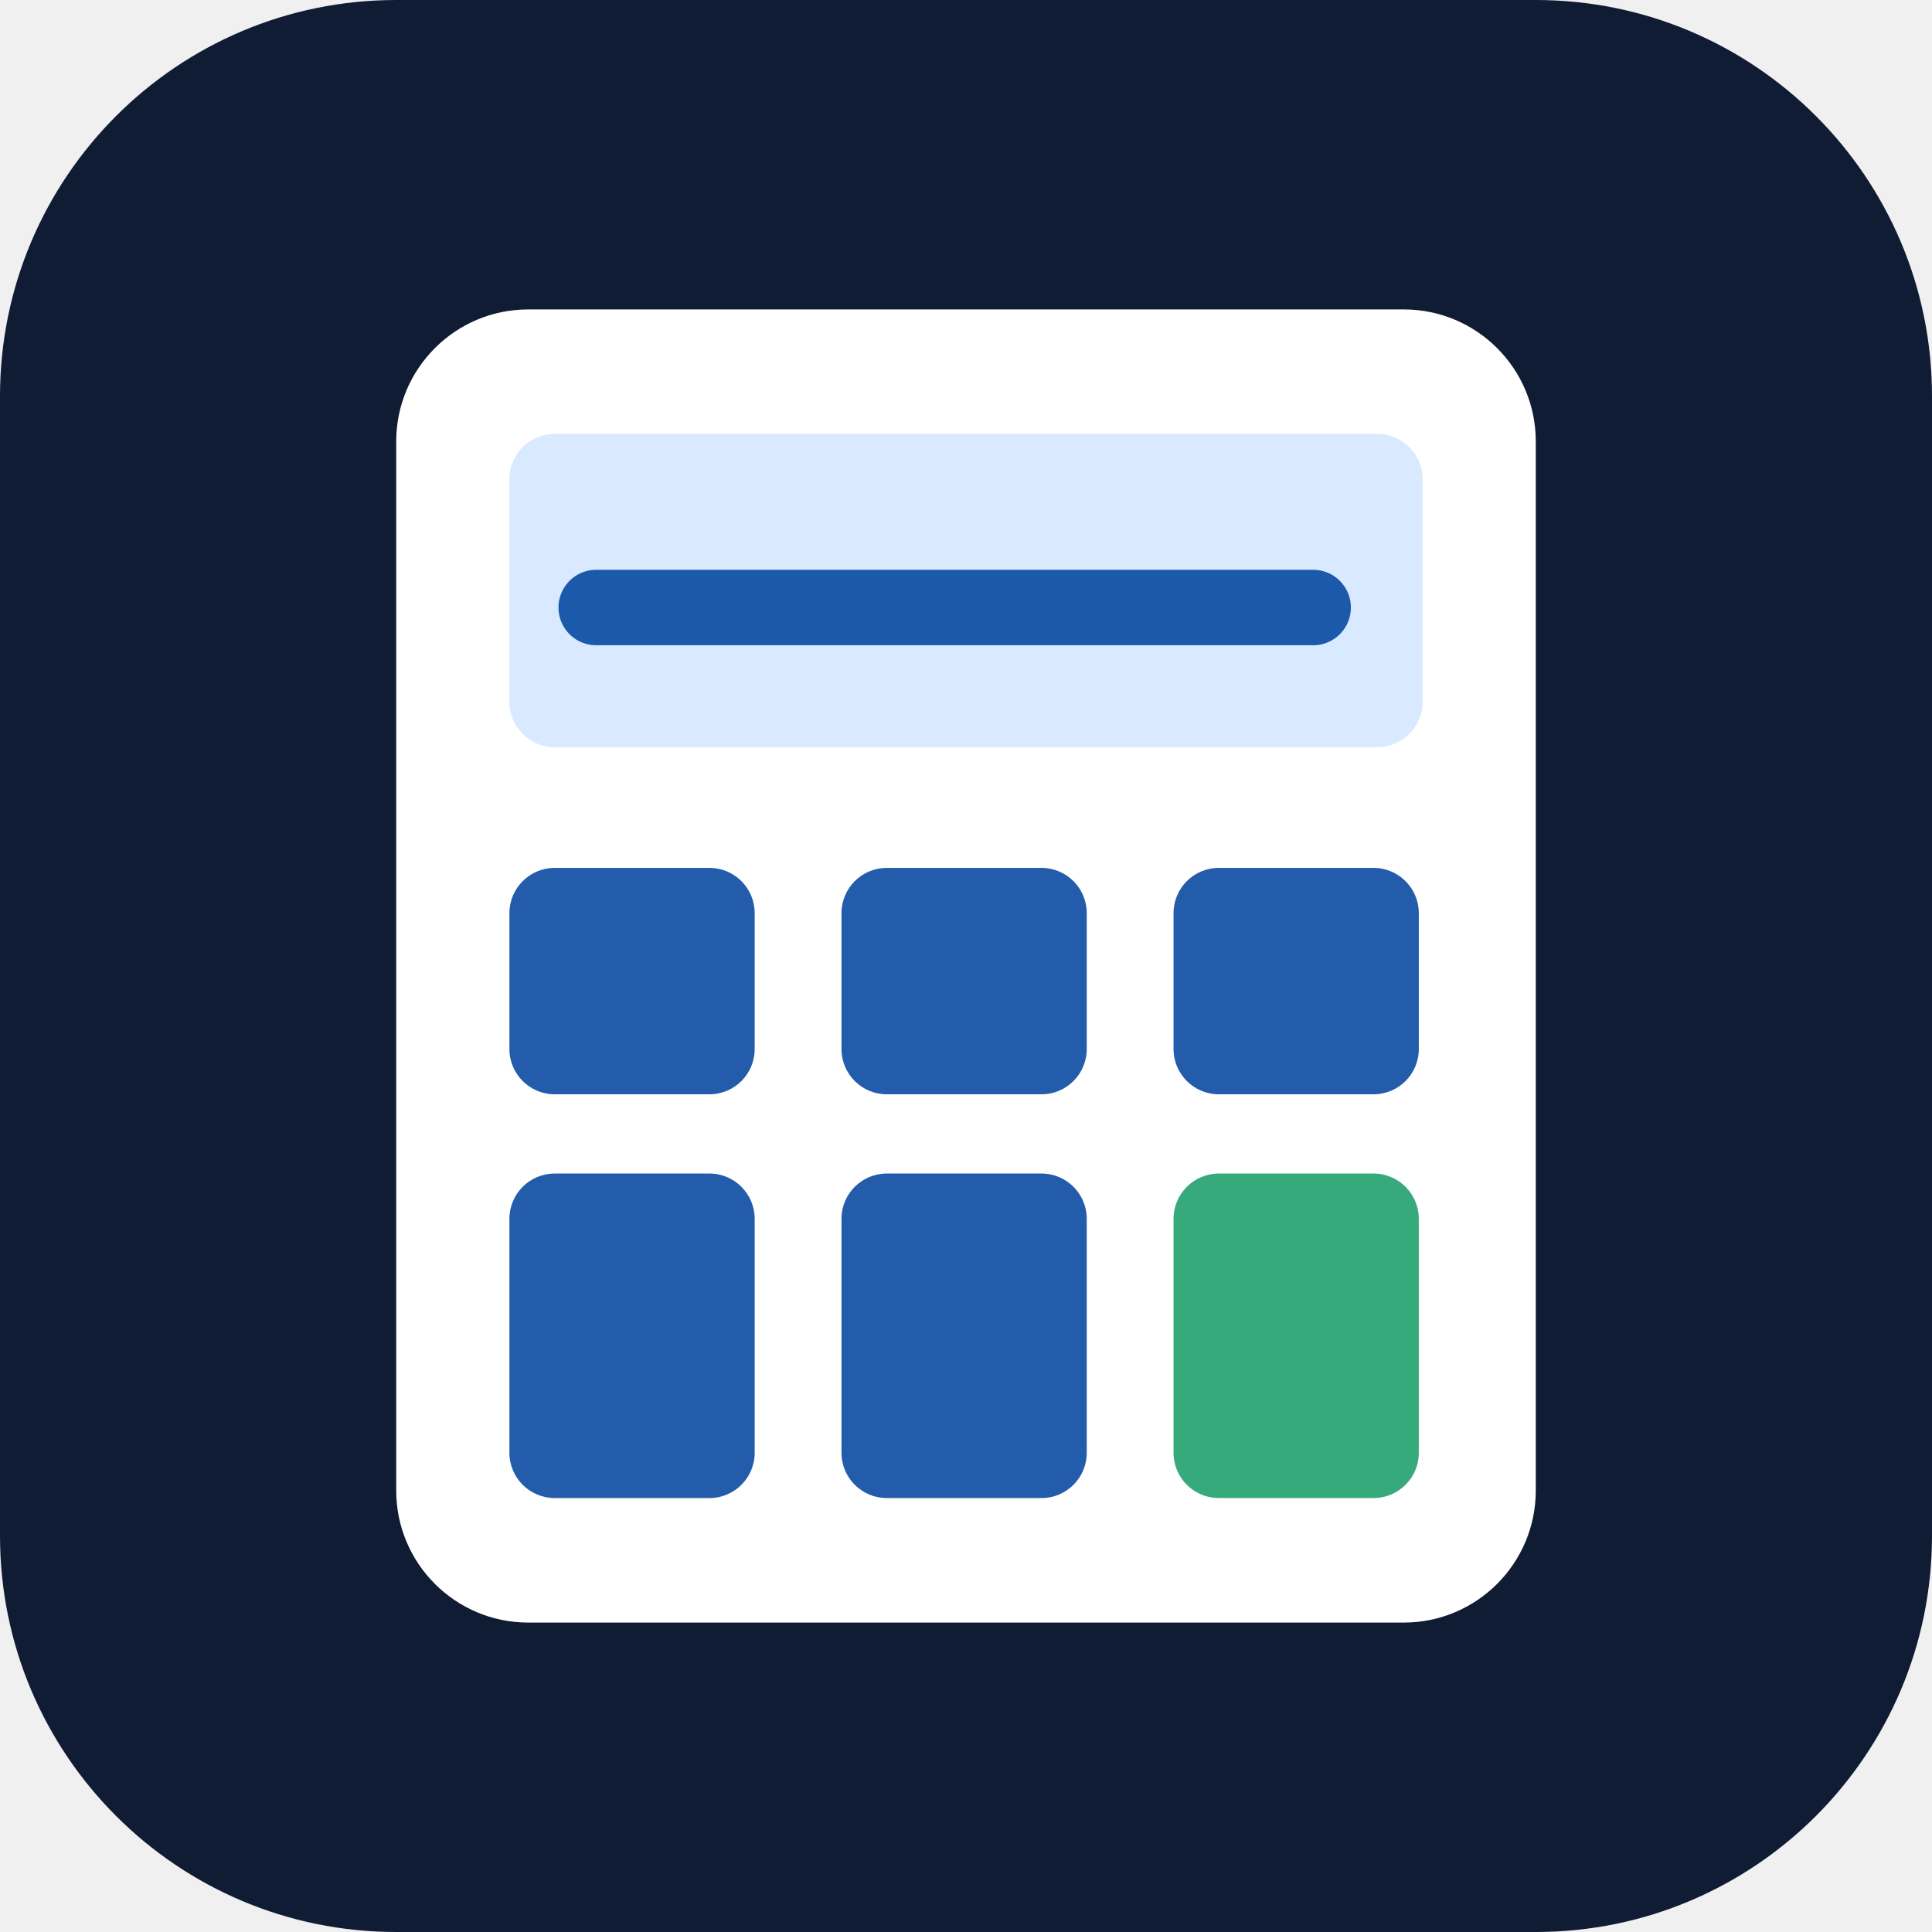
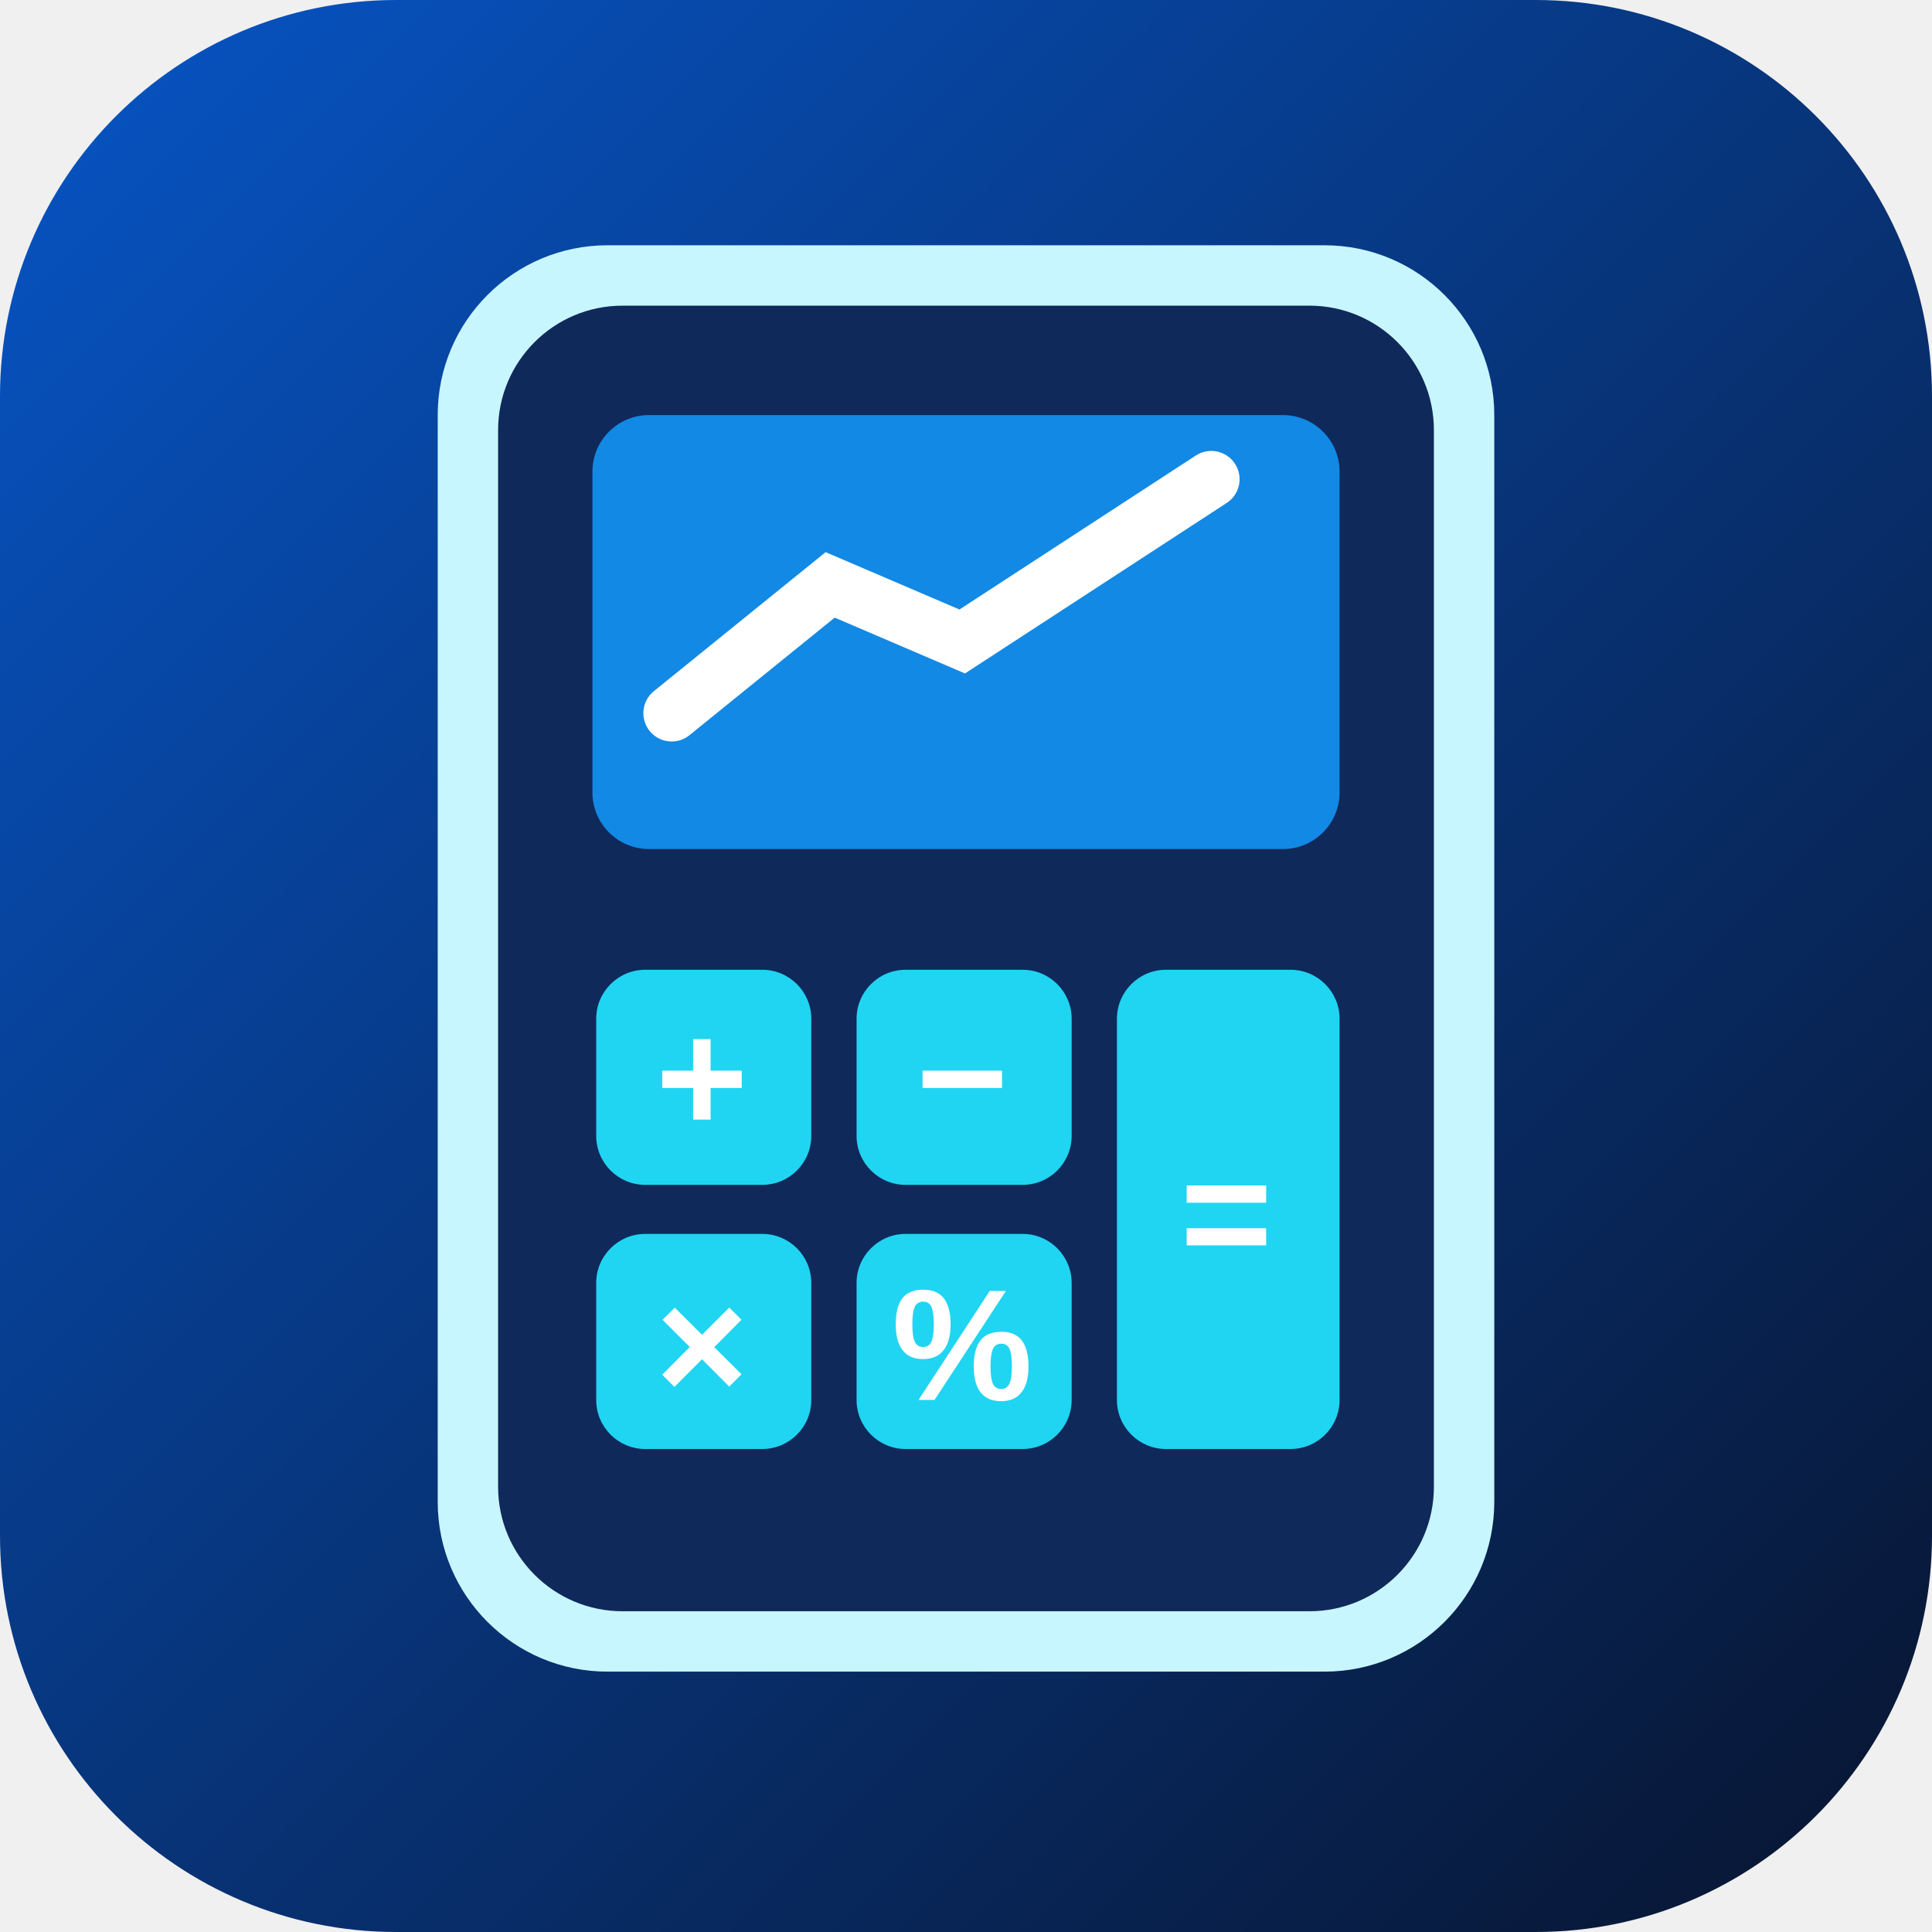
- <svg xmlns="http://www.w3.org/2000/svg" width="512" height="512" viewBox="0 0 512 512">
-   <rect width="512" height="512" rx="105" fill="#101b34" />
-   <rect x="105" y="82" width="302" height="348" rx="35" fill="#fff" />
-   <rect x="135" y="115" width="242" height="83" rx="12" fill="#d9e9ff" />
-   <path d="M158 161h190" stroke="#1b5aaa" stroke-width="20" stroke-linecap="round" />
-   <g fill="#225caa">
-     <rect x="135" y="230" width="65" height="60" rx="12" />
-     <rect x="223" y="230" width="65" height="60" rx="12" />
-     <rect x="311" y="230" width="65" height="60" rx="12" />
-     <rect x="135" y="311" width="65" height="86" rx="12" />
-     <rect x="223" y="311" width="65" height="86" rx="12" />
+ <svg xmlns="http://www.w3.org/2000/svg" viewBox="0 0 512 512">
+   <defs>
+     <linearGradient id="b" x2="1" y2="1">
+       <stop stop-color="#0755c6" />
+       <stop offset="1" stop-color="#08142e" />
+     </linearGradient>
+   </defs>
+   <rect width="512" height="512" rx="105" fill="url(#b)" />
+   <rect x="116" y="65" width="280" height="378" rx="45" fill="#c8f6ff" />
+   <rect x="132" y="81" width="248" height="346" rx="33" fill="#10295b" />
+   <rect x="157" y="110" width="198" height="115" rx="15" fill="#1289e4" />
+   <path d="M178 189l42-34 35 15 66-43" stroke="white" stroke-width="15" fill="none" stroke-linecap="round" />
+   <g fill="#20d5f1">
+     <rect x="158" y="257" width="57" height="57" rx="13" />
+     <rect x="227" y="257" width="57" height="57" rx="13" />
+     <rect x="158" y="327" width="57" height="57" rx="13" />
+     <rect x="227" y="327" width="57" height="57" rx="13" />
+     <rect x="296" y="257" width="59" height="127" rx="13" />
  </g>
-   <rect x="311" y="311" width="65" height="86" rx="12" fill="#37aa7b" />
+   <g fill="white" font-family="Arial" font-size="42" font-weight="bold" text-anchor="middle">
+     <text x="186" y="300">+</text>
+     <text x="255" y="300">−</text>
+     <text x="186" y="371">×</text>
+     <text x="255" y="371">%</text>
+     <text x="325" y="336">=</text>
+   </g>
</svg>
